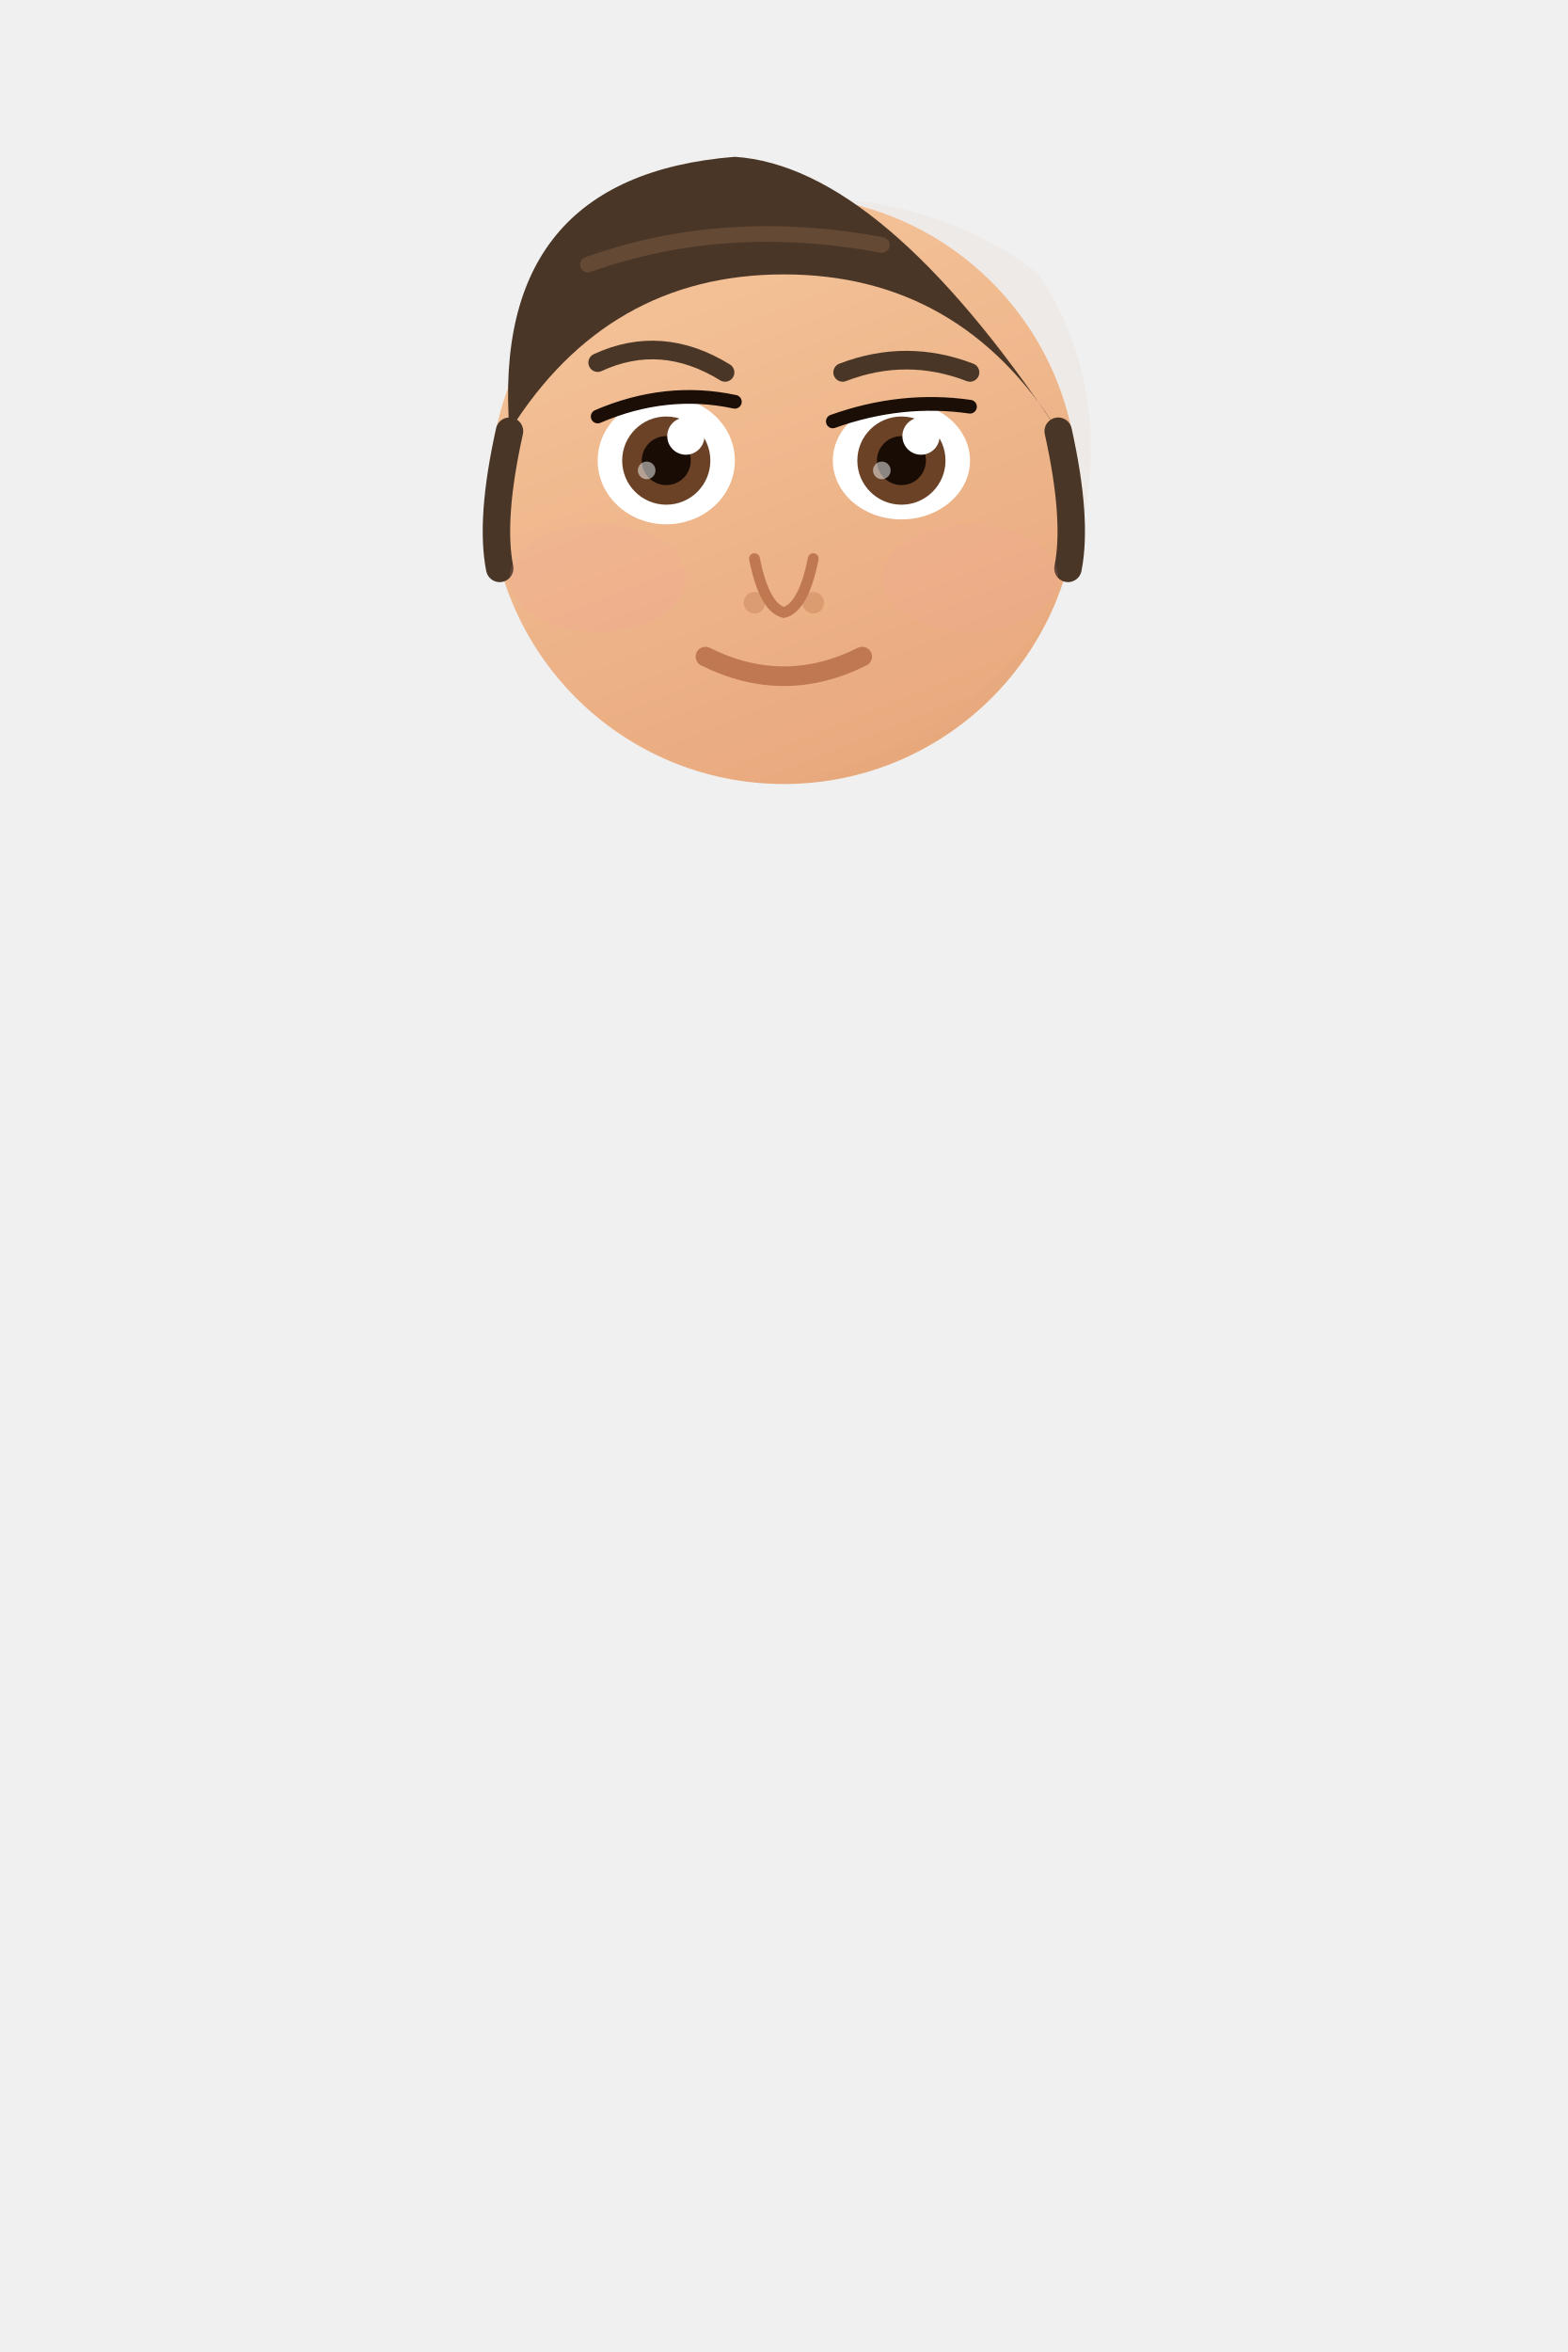
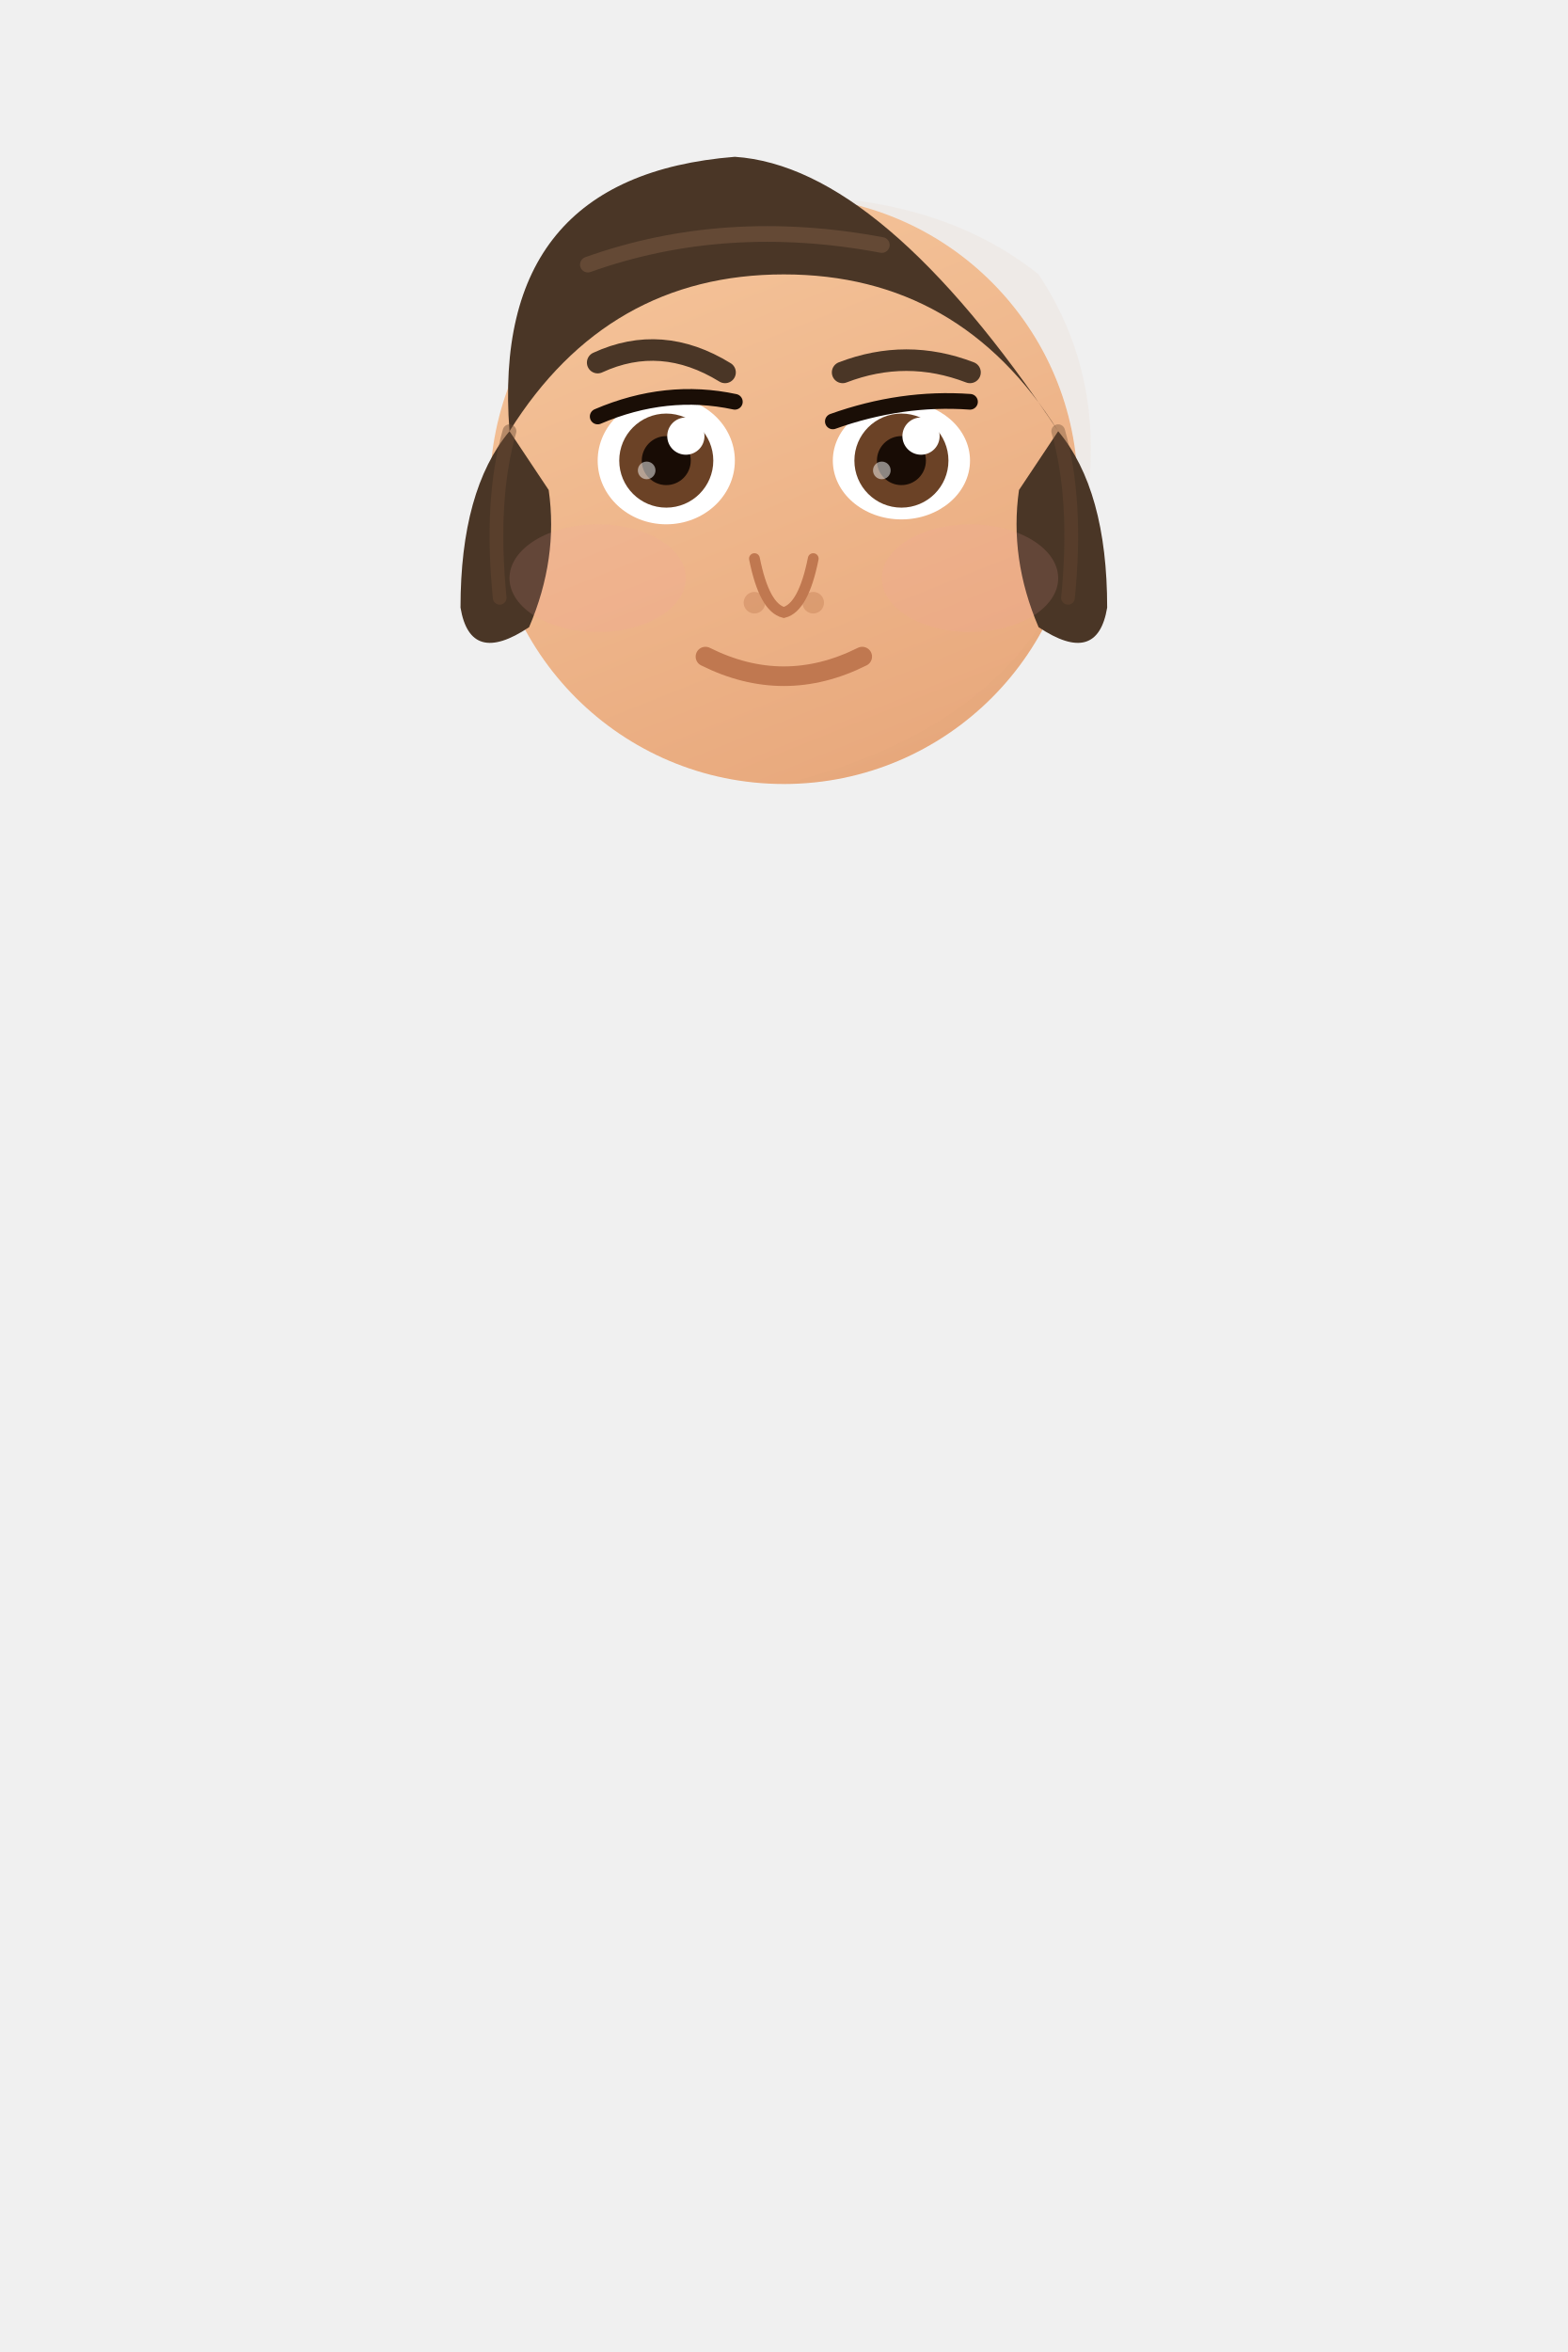
<svg xmlns="http://www.w3.org/2000/svg" viewBox="0 0 160 240">
  <defs>
    <linearGradient id="ex-sk" x1="0.3" y1="0" x2="0.7" y2="1">
      <stop offset="0%" stop-color="#F5C49A" />
      <stop offset="100%" stop-color="#E8A87C" />
    </linearGradient>
  </defs>
  <circle cx="80" cy="50" r="30" fill="url(#ex-sk)" />
  <path d="M 80 20 A 30 30 0 0 1 80 80 Q 104 74 110 56 Q 114 40 106 28 Q 96 20 80 20 Z" fill="#d4956a" opacity="0.07" />
+   <path d="M 52 44 Q 47 50 47 62 Q 48 68 54 64 Q 57 57 56 50 Z" fill="#4a3626" />
+   <path d="M 108 44 Q 113 50 113 62 Q 112 68 106 64 Q 103 57 104 50 Z" fill="#4a3626" />
  <path d="M 52 44 Q 50 18 75 16 Q 90 17 108 44 Q 98 28 80 28 Q 62 28 52 44 Z" fill="#4a3626" />
  <path d="M 60 27 Q 74 22 90 25" fill="none" stroke="#7d5c44" stroke-width="1.6" stroke-linecap="round" opacity="0.5" />
-   <path d="M 52 44 Q 50 53 51 58" stroke="#4a3626" stroke-width="2.8" fill="none" stroke-linecap="round" />
-   <path d="M 108 44 Q 110 53 109 58" stroke="#4a3626" stroke-width="2.8" fill="none" stroke-linecap="round" />
-   <path d="M 61 37 Q 67.5 34 74 38" fill="none" stroke="#4a3626" stroke-width="1.9" stroke-linecap="round" />
-   <path d="M 86 38 Q 92.5 35.5 99 38" fill="none" stroke="#4a3626" stroke-width="1.9" stroke-linecap="round" />
+   <path d="M 52 44 Q 50 51 51 61" fill="none" stroke="#6b4a33" stroke-width="1.4" stroke-linecap="round" opacity="0.45" />
+   <path d="M 108 44 Q 110 51 109 61" fill="none" stroke="#6b4a33" stroke-width="1.4" stroke-linecap="round" opacity="0.38" />
+   <path d="M 61 37 Q 67.5 34 74 38" fill="none" stroke="#4a3626" stroke-width="2.2" stroke-linecap="round" />
+   <path d="M 86 38 Q 92.5 35.5 99 38" fill="none" stroke="#4a3626" stroke-width="2.2" stroke-linecap="round" />
  <ellipse cx="68" cy="47" rx="7" ry="6.5" fill="white" />
  <ellipse cx="92" cy="47" rx="7" ry="6" fill="white" />
-   <circle cx="68" cy="47" r="4.5" fill="#6B4226" />
-   <circle cx="92" cy="47" r="4.5" fill="#6B4226" />
+   <circle cx="68" cy="47" r="4.8" fill="#6B4226" />
+   <circle cx="92" cy="47" r="4.8" fill="#6B4226" />
  <circle cx="68" cy="47" r="2.5" fill="#180c05" />
  <circle cx="92" cy="47" r="2.5" fill="#180c05" />
  <circle cx="70" cy="44.5" r="1.9" fill="white" />
  <circle cx="94" cy="44.5" r="1.9" fill="white" />
  <circle cx="66" cy="48" r="0.9" fill="white" opacity="0.5" />
  <circle cx="90" cy="48" r="0.9" fill="white" opacity="0.5" />
-   <path d="M 61 42.5 Q 68 39.5 75 41" fill="none" stroke="#1a0e06" stroke-width="1.4" stroke-linecap="round" />
-   <path d="M 85 43 Q 92 40.5 99 41.5" fill="none" stroke="#1a0e06" stroke-width="1.4" stroke-linecap="round" />
+   <path d="M 61 42.5 Q 68 39.5 75 41" fill="none" stroke="#1a0e06" stroke-width="1.6" stroke-linecap="round" />
+   <path d="M 85 43 Q 92 40.5 99 41" fill="none" stroke="#1a0e06" stroke-width="1.6" stroke-linecap="round" />
  <path d="M 77 57 Q 78 62 80 62.5 Q 82 62 83 57" fill="none" stroke="#c07850" stroke-width="1.1" stroke-linecap="round" />
  <circle cx="77" cy="61.5" r="1.1" fill="#c07850" opacity="0.38" />
  <circle cx="83" cy="61.5" r="1.1" fill="#c07850" opacity="0.38" />
  <path d="M 72 67 Q 80 71 88 67" stroke="#c07850" stroke-width="2" fill="none" stroke-linecap="round" />
  <ellipse cx="61" cy="59" rx="9" ry="5.5" fill="#F4A0A0" opacity="0.15" />
  <ellipse cx="99" cy="59" rx="9" ry="5.5" fill="#F4A0A0" opacity="0.15" />
</svg>
